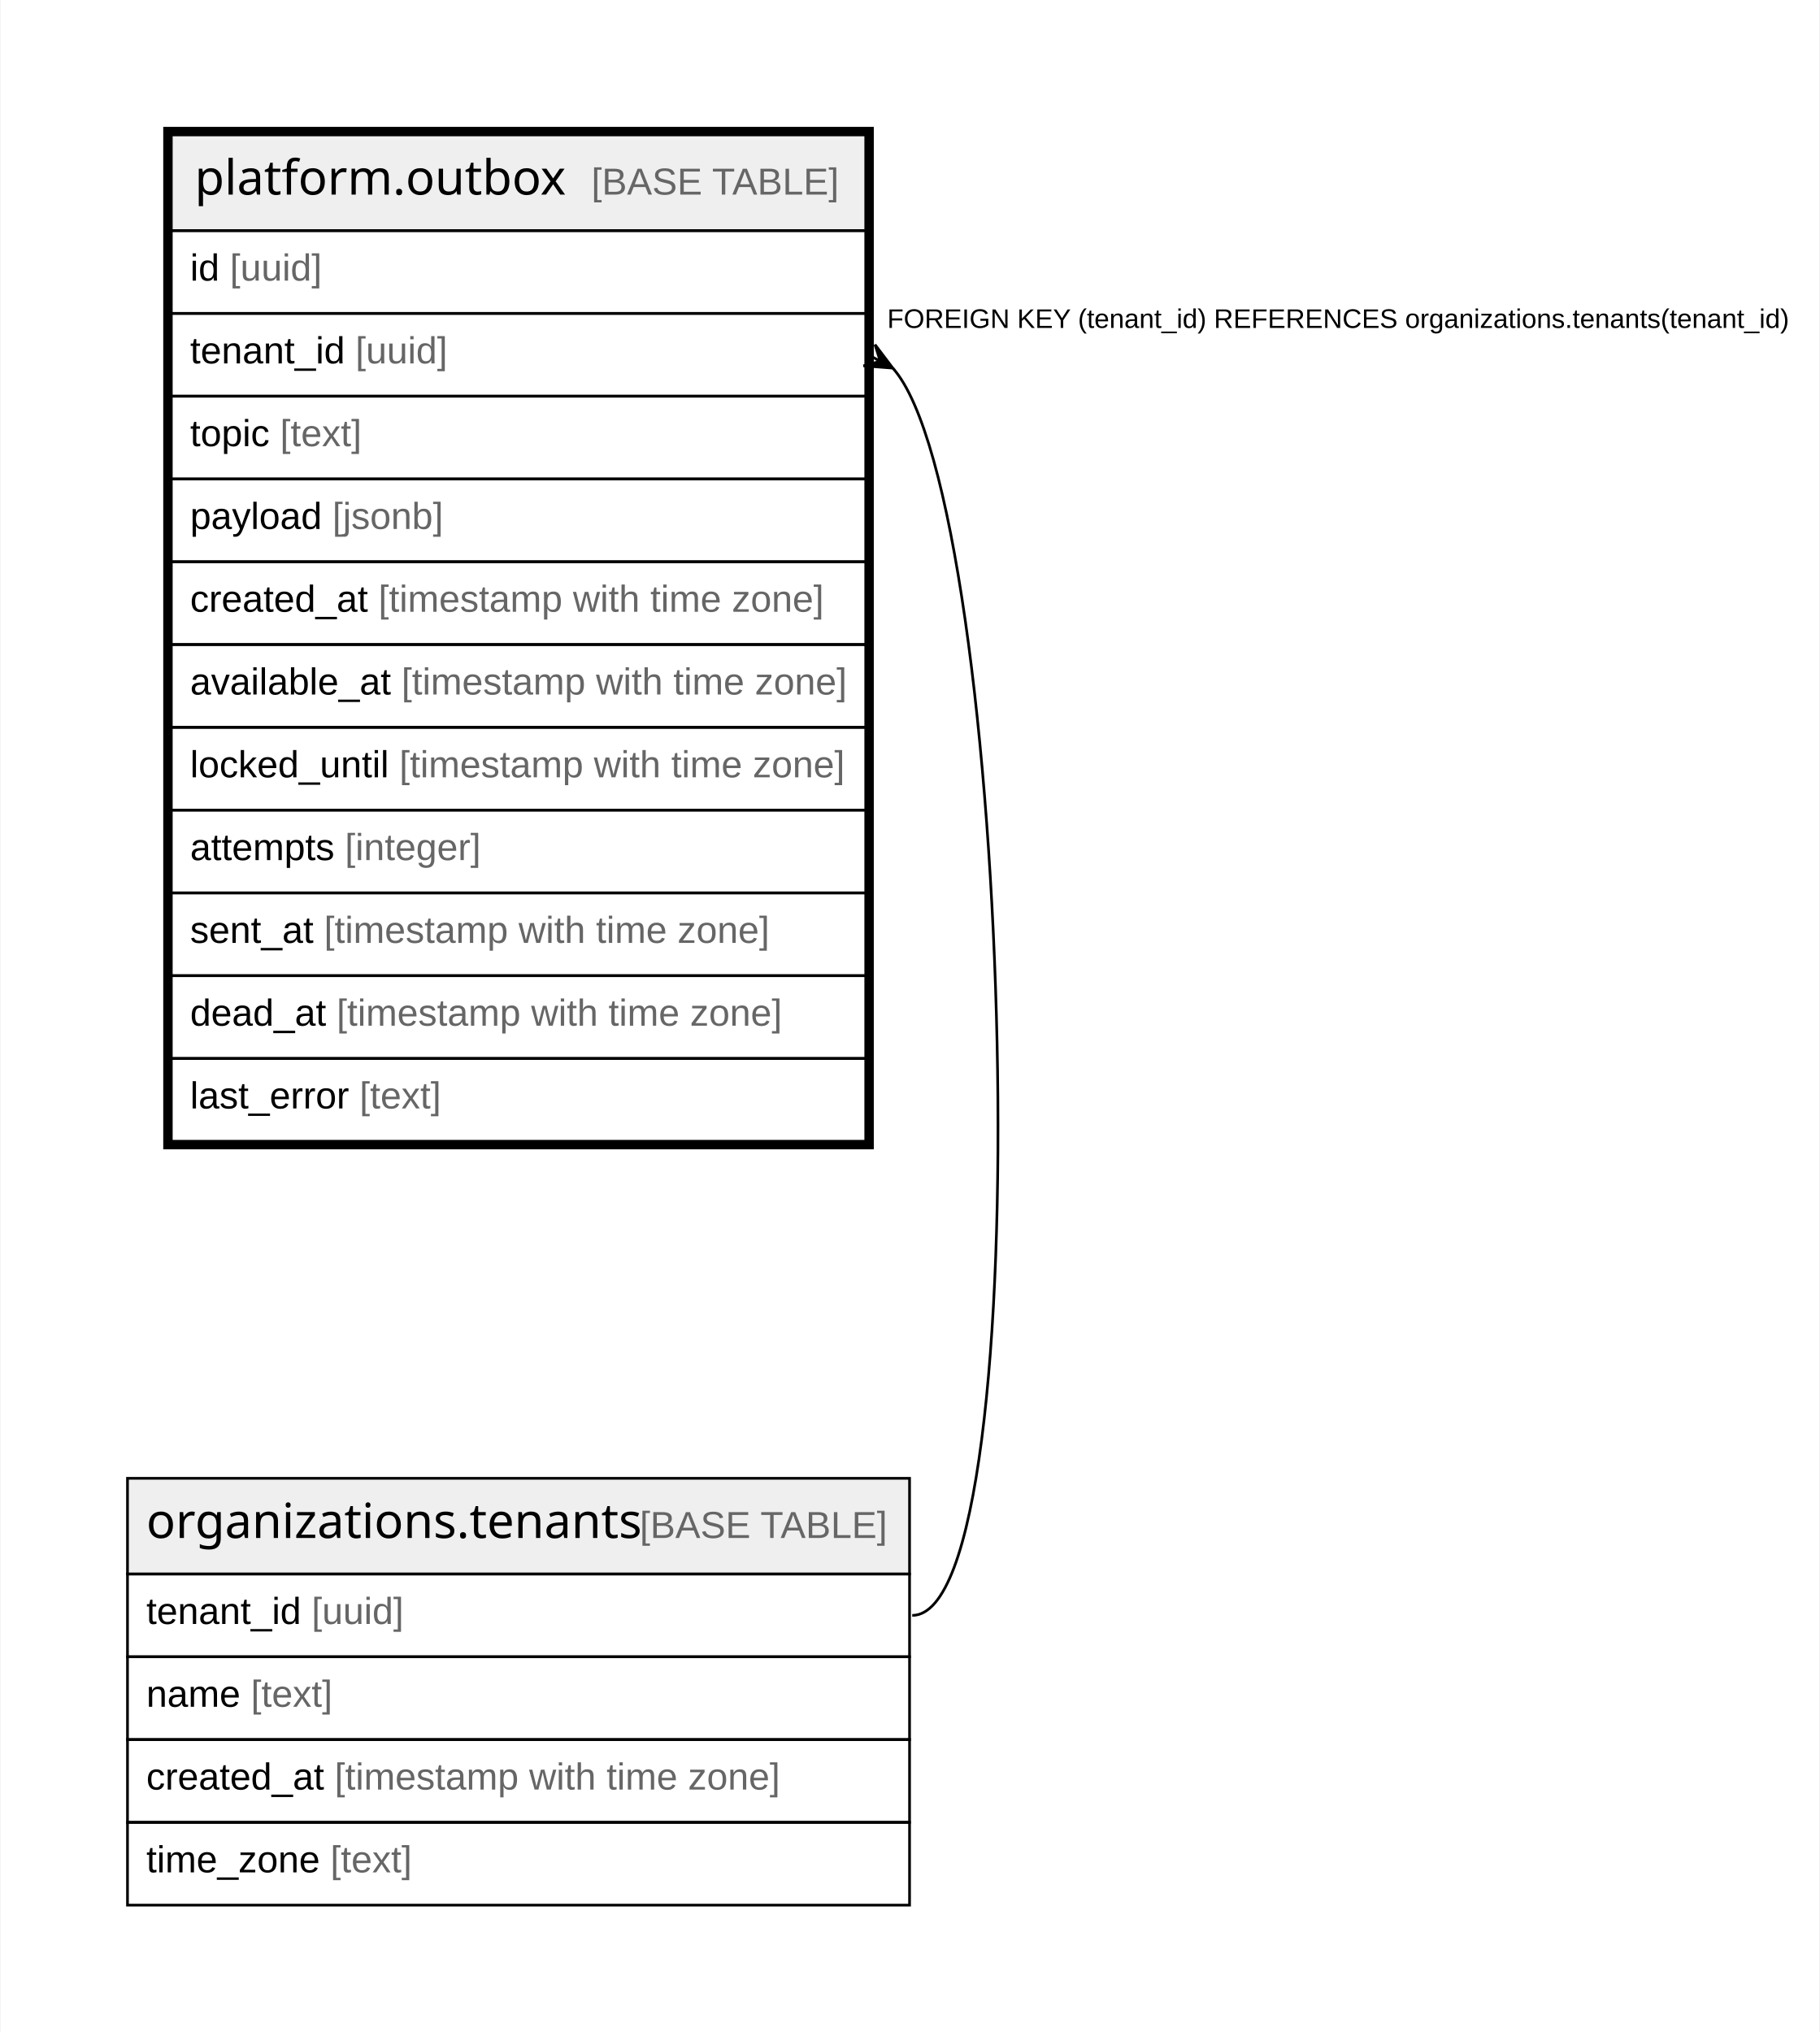
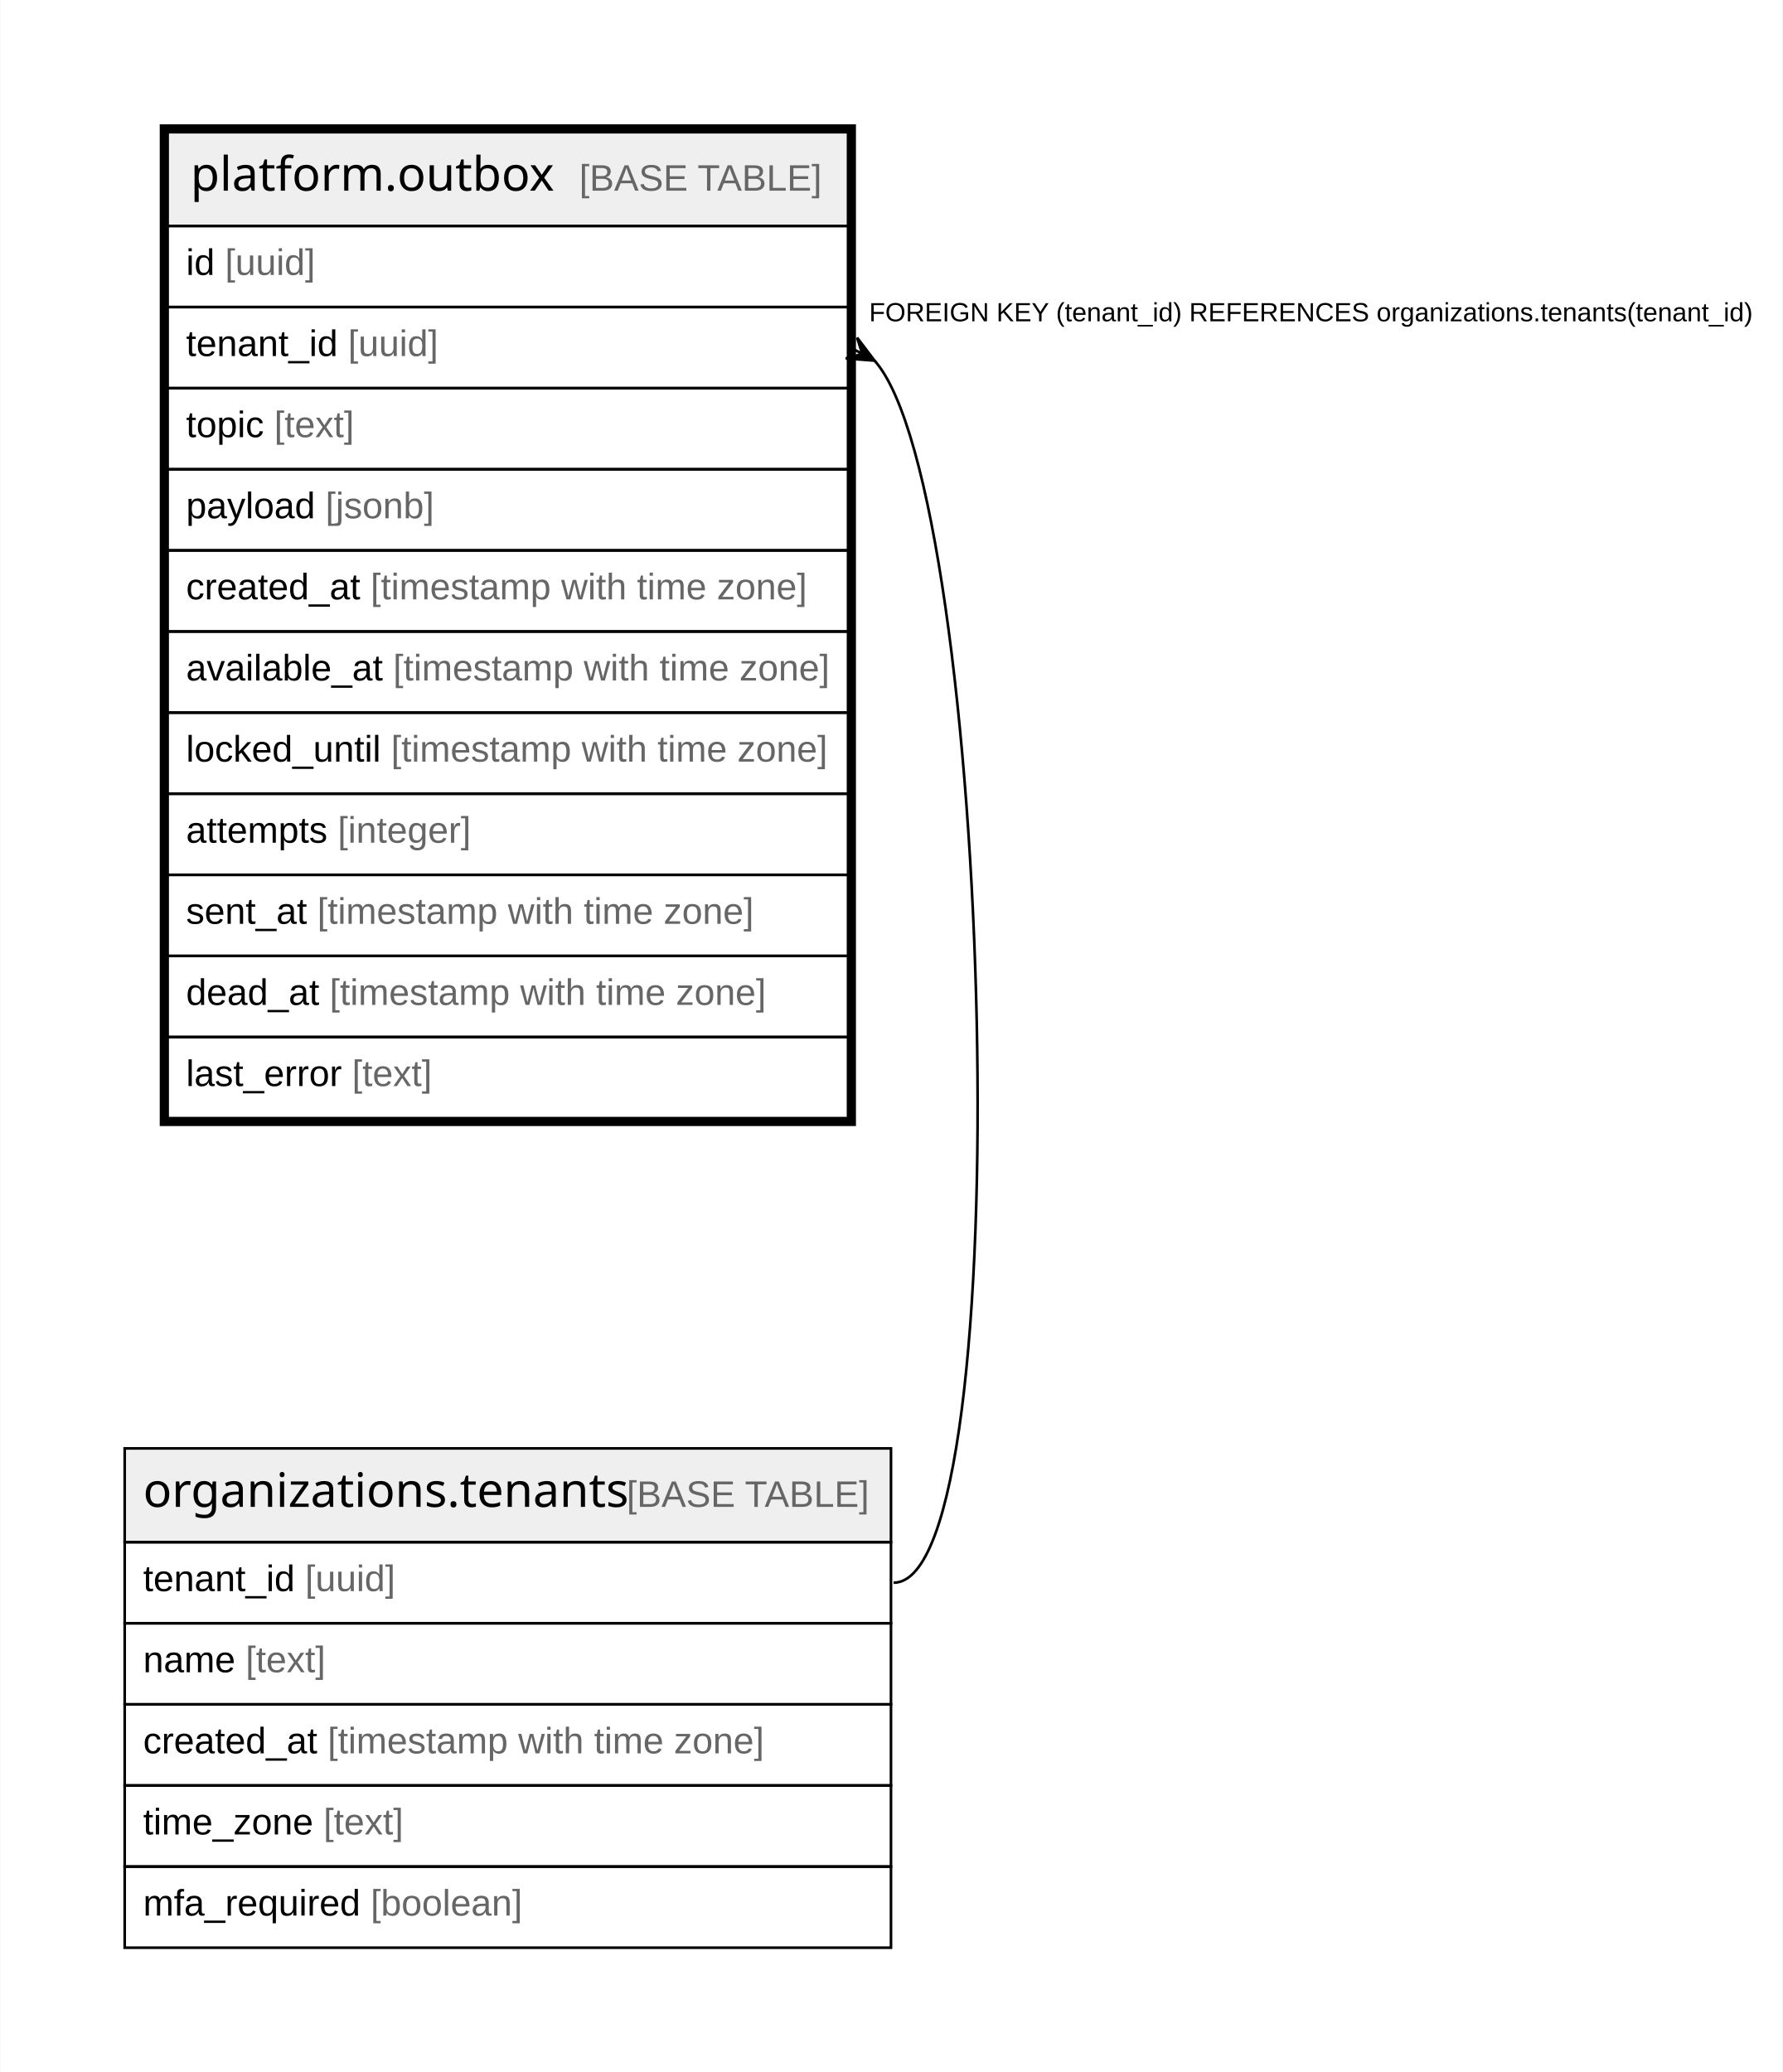
- <svg xmlns="http://www.w3.org/2000/svg" width="677pt" height="756pt" viewBox="0.00 0.00 676.54 756.00">
-   <g id="graph0" class="graph" transform="scale(1 1) rotate(0) translate(4 752)">
-     <polygon fill="white" stroke="none" points="-4,4 -4,-752 672.54,-752 672.54,4 -4,4" />
+ <svg xmlns="http://www.w3.org/2000/svg" width="677pt" height="787pt" viewBox="0.00 0.00 676.54 786.80">
+   <g id="graph0" class="graph" transform="scale(1 1) rotate(0) translate(4 782.8)">
+     <polygon fill="white" stroke="none" points="-4,4 -4,-782.8 672.54,-782.8 672.54,4 -4,4" />
    <g id="node1" class="node">
-       <polygon fill="#efefef" stroke="none" points="59.5,-666.2 59.5,-701.8 317.84,-701.8 317.84,-666.2 59.5,-666.2" />
-       <polygon fill="none" stroke="black" points="59.5,-666.2 59.5,-701.8 317.84,-701.8 317.84,-666.2 59.5,-666.2" />
-       <text text-anchor="start" x="68.19" y="-679.6" font-family="Arial Bold" font-size="18.00">platform.outbox</text>
-       <text text-anchor="start" x="184.67" y="-679.6" font-family="Arial" font-size="14.00">    </text>
-       <text text-anchor="start" x="215.79" y="-679.6" font-family="Arial" font-size="14.00" fill="#666666">[BASE TABLE]</text>
+       <polygon fill="#efefef" stroke="none" points="59.5,-697 59.5,-732.6 317.84,-732.6 317.84,-697 59.5,-697" />
+       <polygon fill="none" stroke="black" points="59.5,-697 59.5,-732.6 317.84,-732.6 317.84,-697 59.5,-697" />
+       <text text-anchor="start" x="68.19" y="-710.4" font-family="Arial Bold" font-size="18.00">platform.outbox</text>
+       <text text-anchor="start" x="184.67" y="-710.4" font-family="Arial" font-size="14.00">    </text>
+       <text text-anchor="start" x="215.79" y="-710.4" font-family="Arial" font-size="14.00" fill="#666666">[BASE TABLE]</text>
+       <polygon fill="none" stroke="black" points="59.5,-666.2 59.5,-697 317.84,-697 317.84,-666.2 59.5,-666.2" />
+       <text text-anchor="start" x="66.5" y="-678.4" font-family="Arial" font-size="14.00">id </text>
+       <text text-anchor="start" x="81.29" y="-678.4" font-family="Arial" font-size="14.00" fill="#666666">[uuid]</text>
      <polygon fill="none" stroke="black" points="59.5,-635.4 59.5,-666.2 317.84,-666.2 317.84,-635.4 59.5,-635.4" />
-       <text text-anchor="start" x="66.5" y="-647.6" font-family="Arial" font-size="14.00">id </text>
-       <text text-anchor="start" x="81.29" y="-647.6" font-family="Arial" font-size="14.00" fill="#666666">[uuid]</text>
+       <text text-anchor="start" x="66.5" y="-647.6" font-family="Arial" font-size="14.00">tenant_id </text>
+       <text text-anchor="start" x="128" y="-647.6" font-family="Arial" font-size="14.00" fill="#666666">[uuid]</text>
      <polygon fill="none" stroke="black" points="59.5,-604.6 59.5,-635.4 317.84,-635.4 317.84,-604.6 59.5,-604.6" />
-       <text text-anchor="start" x="66.5" y="-616.8" font-family="Arial" font-size="14.00">tenant_id </text>
-       <text text-anchor="start" x="128" y="-616.8" font-family="Arial" font-size="14.00" fill="#666666">[uuid]</text>
+       <text text-anchor="start" x="66.5" y="-616.8" font-family="Arial" font-size="14.00">topic </text>
+       <text text-anchor="start" x="99.97" y="-616.8" font-family="Arial" font-size="14.00" fill="#666666">[text]</text>
      <polygon fill="none" stroke="black" points="59.5,-573.8 59.5,-604.6 317.84,-604.6 317.84,-573.8 59.5,-573.8" />
-       <text text-anchor="start" x="66.5" y="-586" font-family="Arial" font-size="14.00">topic </text>
-       <text text-anchor="start" x="99.97" y="-586" font-family="Arial" font-size="14.00" fill="#666666">[text]</text>
+       <text text-anchor="start" x="66.5" y="-586" font-family="Arial" font-size="14.00">payload </text>
+       <text text-anchor="start" x="119.43" y="-586" font-family="Arial" font-size="14.00" fill="#666666">[jsonb]</text>
      <polygon fill="none" stroke="black" points="59.5,-543 59.5,-573.8 317.84,-573.8 317.84,-543 59.5,-543" />
-       <text text-anchor="start" x="66.5" y="-555.2" font-family="Arial" font-size="14.00">payload </text>
-       <text text-anchor="start" x="119.43" y="-555.2" font-family="Arial" font-size="14.00" fill="#666666">[jsonb]</text>
+       <text text-anchor="start" x="66.5" y="-555.2" font-family="Arial" font-size="14.00">created_at </text>
+       <text text-anchor="start" x="136.55" y="-555.2" font-family="Arial" font-size="14.00" fill="#666666">[timestamp with time zone]</text>
      <polygon fill="none" stroke="black" points="59.5,-512.2 59.5,-543 317.84,-543 317.84,-512.2 59.5,-512.2" />
-       <text text-anchor="start" x="66.5" y="-524.4" font-family="Arial" font-size="14.00">created_at </text>
-       <text text-anchor="start" x="136.55" y="-524.4" font-family="Arial" font-size="14.00" fill="#666666">[timestamp with time zone]</text>
+       <text text-anchor="start" x="66.5" y="-524.4" font-family="Arial" font-size="14.00">available_at </text>
+       <text text-anchor="start" x="145.12" y="-524.4" font-family="Arial" font-size="14.00" fill="#666666">[timestamp with time zone]</text>
      <polygon fill="none" stroke="black" points="59.5,-481.4 59.5,-512.2 317.84,-512.2 317.84,-481.4 59.5,-481.4" />
-       <text text-anchor="start" x="66.5" y="-493.6" font-family="Arial" font-size="14.00">available_at </text>
-       <text text-anchor="start" x="145.12" y="-493.6" font-family="Arial" font-size="14.00" fill="#666666">[timestamp with time zone]</text>
+       <text text-anchor="start" x="66.5" y="-493.6" font-family="Arial" font-size="14.00">locked_until </text>
+       <text text-anchor="start" x="144.33" y="-493.6" font-family="Arial" font-size="14.00" fill="#666666">[timestamp with time zone]</text>
      <polygon fill="none" stroke="black" points="59.5,-450.6 59.5,-481.4 317.84,-481.4 317.84,-450.6 59.5,-450.6" />
-       <text text-anchor="start" x="66.5" y="-462.8" font-family="Arial" font-size="14.00">locked_until </text>
-       <text text-anchor="start" x="144.33" y="-462.8" font-family="Arial" font-size="14.00" fill="#666666">[timestamp with time zone]</text>
+       <text text-anchor="start" x="66.5" y="-462.8" font-family="Arial" font-size="14.00">attempts </text>
+       <text text-anchor="start" x="124.08" y="-462.8" font-family="Arial" font-size="14.00" fill="#666666">[integer]</text>
      <polygon fill="none" stroke="black" points="59.5,-419.8 59.5,-450.6 317.84,-450.6 317.84,-419.8 59.5,-419.8" />
-       <text text-anchor="start" x="66.5" y="-432" font-family="Arial" font-size="14.00">attempts </text>
-       <text text-anchor="start" x="124.08" y="-432" font-family="Arial" font-size="14.00" fill="#666666">[integer]</text>
+       <text text-anchor="start" x="66.5" y="-432" font-family="Arial" font-size="14.00">sent_at </text>
+       <text text-anchor="start" x="116.32" y="-432" font-family="Arial" font-size="14.00" fill="#666666">[timestamp with time zone]</text>
      <polygon fill="none" stroke="black" points="59.5,-389 59.5,-419.8 317.84,-419.8 317.84,-389 59.5,-389" />
-       <text text-anchor="start" x="66.5" y="-401.2" font-family="Arial" font-size="14.00">sent_at </text>
-       <text text-anchor="start" x="116.32" y="-401.2" font-family="Arial" font-size="14.00" fill="#666666">[timestamp with time zone]</text>
+       <text text-anchor="start" x="66.5" y="-401.2" font-family="Arial" font-size="14.00">dead_at </text>
+       <text text-anchor="start" x="121" y="-401.2" font-family="Arial" font-size="14.00" fill="#666666">[timestamp with time zone]</text>
      <polygon fill="none" stroke="black" points="59.5,-358.2 59.5,-389 317.84,-389 317.84,-358.2 59.5,-358.2" />
-       <text text-anchor="start" x="66.5" y="-370.4" font-family="Arial" font-size="14.00">dead_at </text>
-       <text text-anchor="start" x="121" y="-370.4" font-family="Arial" font-size="14.00" fill="#666666">[timestamp with time zone]</text>
-       <polygon fill="none" stroke="black" points="59.5,-327.4 59.5,-358.2 317.84,-358.2 317.84,-327.4 59.5,-327.4" />
-       <text text-anchor="start" x="66.5" y="-339.6" font-family="Arial" font-size="14.00">last_error </text>
-       <text text-anchor="start" x="129.52" y="-339.6" font-family="Arial" font-size="14.00" fill="#666666">[text]</text>
-       <polygon fill="none" stroke="black" stroke-width="3" points="58,-325.9 58,-703.3 319.34,-703.3 319.34,-325.9 58,-325.9" />
+       <text text-anchor="start" x="66.5" y="-370.4" font-family="Arial" font-size="14.00">last_error </text>
+       <text text-anchor="start" x="129.52" y="-370.4" font-family="Arial" font-size="14.00" fill="#666666">[text]</text>
+       <polygon fill="none" stroke="black" stroke-width="3" points="58,-356.7 58,-734.1 319.34,-734.1 319.34,-356.7 58,-356.7" />
    </g>
    <g id="node2" class="node">
-       <polygon fill="#efefef" stroke="none" points="43.2,-166.4 43.2,-202 334.14,-202 334.14,-166.4 43.2,-166.4" />
-       <polygon fill="none" stroke="black" points="43.2,-166.4 43.2,-202 334.14,-202 334.14,-166.4 43.2,-166.4" />
-       <text text-anchor="start" x="50.2" y="-179.8" font-family="Arial Bold" font-size="18.00">organizations.tenants</text>
-       <text text-anchor="start" x="202.66" y="-179.8" font-family="Arial" font-size="14.00">    </text>
-       <text text-anchor="start" x="233.77" y="-179.8" font-family="Arial" font-size="14.00" fill="#666666">[BASE TABLE]</text>
+       <polygon fill="#efefef" stroke="none" points="43.2,-197.2 43.2,-232.8 334.14,-232.8 334.14,-197.2 43.2,-197.2" />
+       <polygon fill="none" stroke="black" points="43.2,-197.2 43.2,-232.8 334.14,-232.8 334.14,-197.2 43.2,-197.2" />
+       <text text-anchor="start" x="50.2" y="-210.6" font-family="Arial Bold" font-size="18.00">organizations.tenants</text>
+       <text text-anchor="start" x="202.66" y="-210.6" font-family="Arial" font-size="14.00">    </text>
+       <text text-anchor="start" x="233.77" y="-210.6" font-family="Arial" font-size="14.00" fill="#666666">[BASE TABLE]</text>
+       <polygon fill="none" stroke="black" points="43.2,-166.4 43.2,-197.2 334.14,-197.2 334.14,-166.4 43.2,-166.4" />
+       <text text-anchor="start" x="50.2" y="-178.6" font-family="Arial" font-size="14.00">tenant_id </text>
+       <text text-anchor="start" x="111.7" y="-178.6" font-family="Arial" font-size="14.00" fill="#666666">[uuid]</text>
      <polygon fill="none" stroke="black" points="43.2,-135.6 43.2,-166.4 334.14,-166.4 334.14,-135.6 43.2,-135.6" />
-       <text text-anchor="start" x="50.2" y="-147.8" font-family="Arial" font-size="14.00">tenant_id </text>
-       <text text-anchor="start" x="111.7" y="-147.8" font-family="Arial" font-size="14.00" fill="#666666">[uuid]</text>
+       <text text-anchor="start" x="50.2" y="-147.8" font-family="Arial" font-size="14.00">name </text>
+       <text text-anchor="start" x="89.11" y="-147.8" font-family="Arial" font-size="14.00" fill="#666666">[text]</text>
      <polygon fill="none" stroke="black" points="43.2,-104.8 43.2,-135.6 334.14,-135.6 334.14,-104.8 43.2,-104.8" />
-       <text text-anchor="start" x="50.2" y="-117" font-family="Arial" font-size="14.00">name </text>
-       <text text-anchor="start" x="89.11" y="-117" font-family="Arial" font-size="14.00" fill="#666666">[text]</text>
+       <text text-anchor="start" x="50.2" y="-117" font-family="Arial" font-size="14.00">created_at </text>
+       <text text-anchor="start" x="120.25" y="-117" font-family="Arial" font-size="14.00" fill="#666666">[timestamp with time zone]</text>
      <polygon fill="none" stroke="black" points="43.2,-74 43.2,-104.8 334.14,-104.8 334.14,-74 43.2,-74" />
-       <text text-anchor="start" x="50.2" y="-86.2" font-family="Arial" font-size="14.00">created_at </text>
-       <text text-anchor="start" x="120.25" y="-86.2" font-family="Arial" font-size="14.00" fill="#666666">[timestamp with time zone]</text>
+       <text text-anchor="start" x="50.2" y="-86.2" font-family="Arial" font-size="14.00">time_zone </text>
+       <text text-anchor="start" x="118.68" y="-86.2" font-family="Arial" font-size="14.00" fill="#666666">[text]</text>
      <polygon fill="none" stroke="black" points="43.2,-43.2 43.2,-74 334.14,-74 334.14,-43.2 43.2,-43.2" />
-       <text text-anchor="start" x="50.2" y="-55.4" font-family="Arial" font-size="14.00">time_zone </text>
-       <text text-anchor="start" x="118.68" y="-55.4" font-family="Arial" font-size="14.00" fill="#666666">[text]</text>
+       <text text-anchor="start" x="50.2" y="-55.4" font-family="Arial" font-size="14.00">mfa_required </text>
+       <text text-anchor="start" x="136.58" y="-55.4" font-family="Arial" font-size="14.00" fill="#666666">[boolean]</text>
    </g>
    <g id="edge1" class="edge">
-       <path fill="none" stroke="black" d="M327.91,-615.05C372.71,-564.93 384.13,-151 335.14,-151" />
-       <polygon fill="black" stroke="black" points="327.91,-615.05 316.98,-615.89 323.23,-617.6 319.43,-619.68 319.43,-619.68 319.43,-619.68 323.23,-617.6 321.29,-623.79 327.91,-615.05" />
-       <text text-anchor="start" x="325.84" y="-630" font-family="Arial" font-size="10.00">FOREIGN KEY (tenant_id) REFERENCES organizations.tenants(tenant_id)</text>
+       <path fill="none" stroke="black" d="M327.91,-645.85C372.71,-595.73 384.13,-181.8 335.14,-181.8" />
+       <polygon fill="black" stroke="black" points="327.91,-645.85 316.98,-646.69 323.23,-648.4 319.43,-650.48 319.43,-650.48 319.43,-650.48 323.23,-648.4 321.29,-654.59 327.91,-645.85" />
+       <text text-anchor="start" x="325.84" y="-660.8" font-family="Arial" font-size="10.00">FOREIGN KEY (tenant_id) REFERENCES organizations.tenants(tenant_id)</text>
    </g>
  </g>
</svg>
